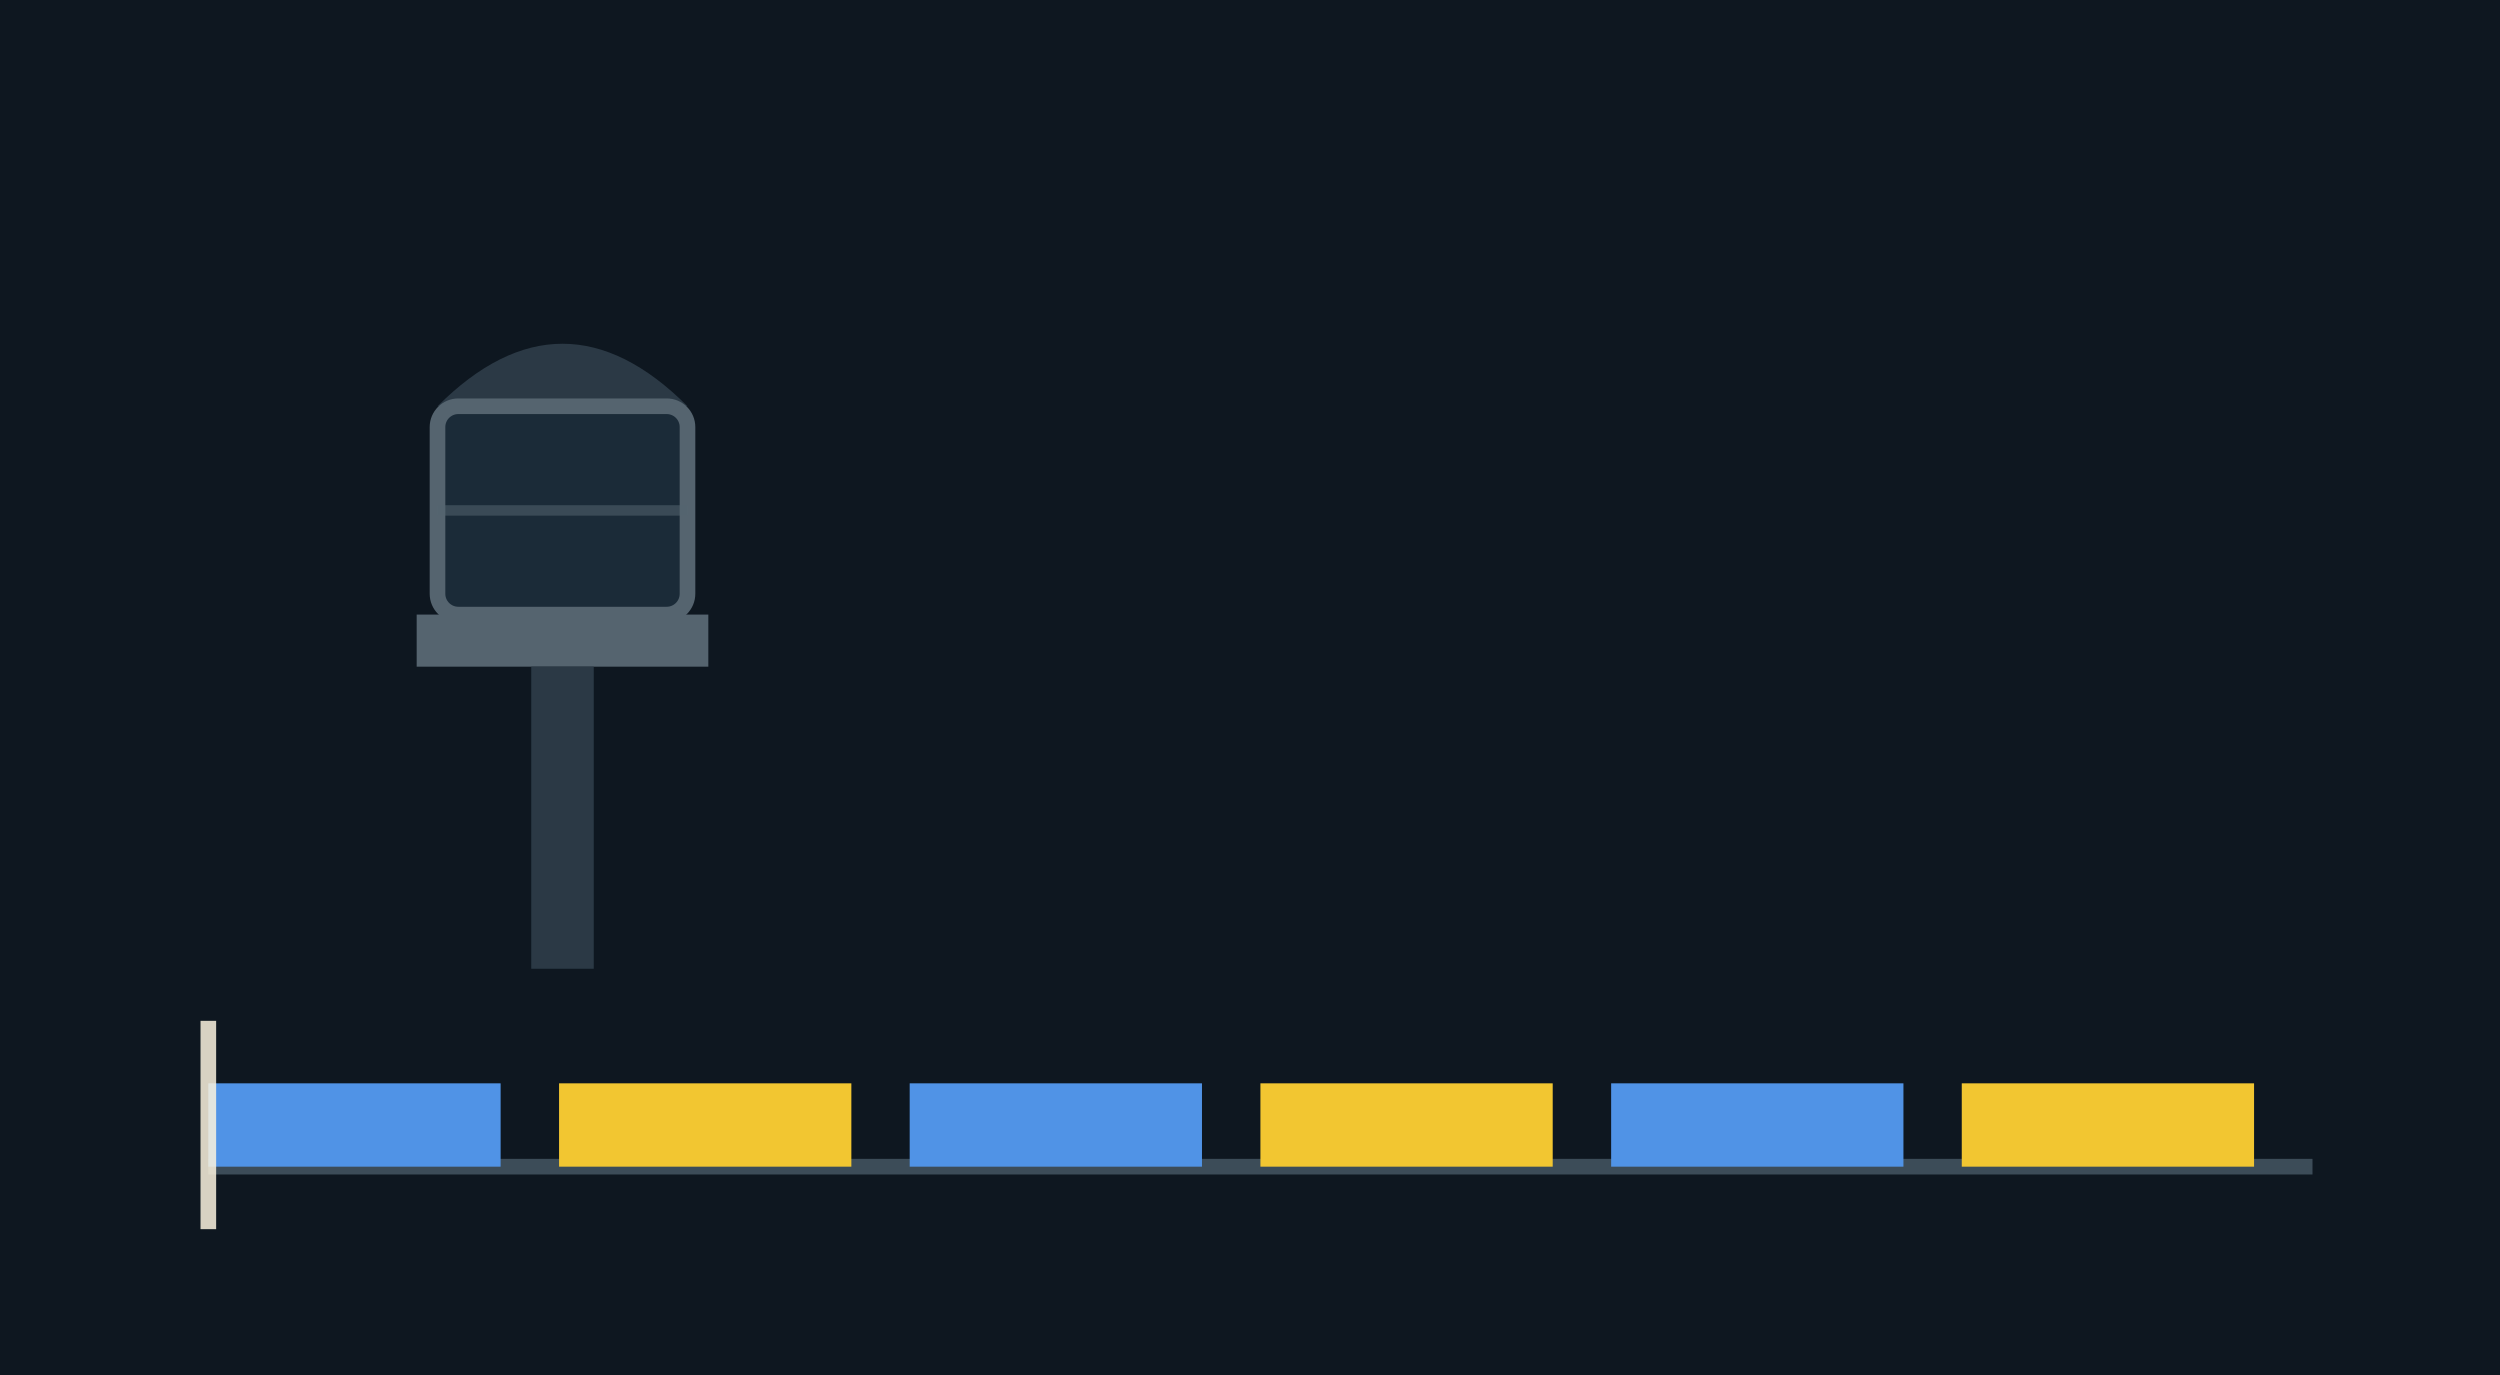
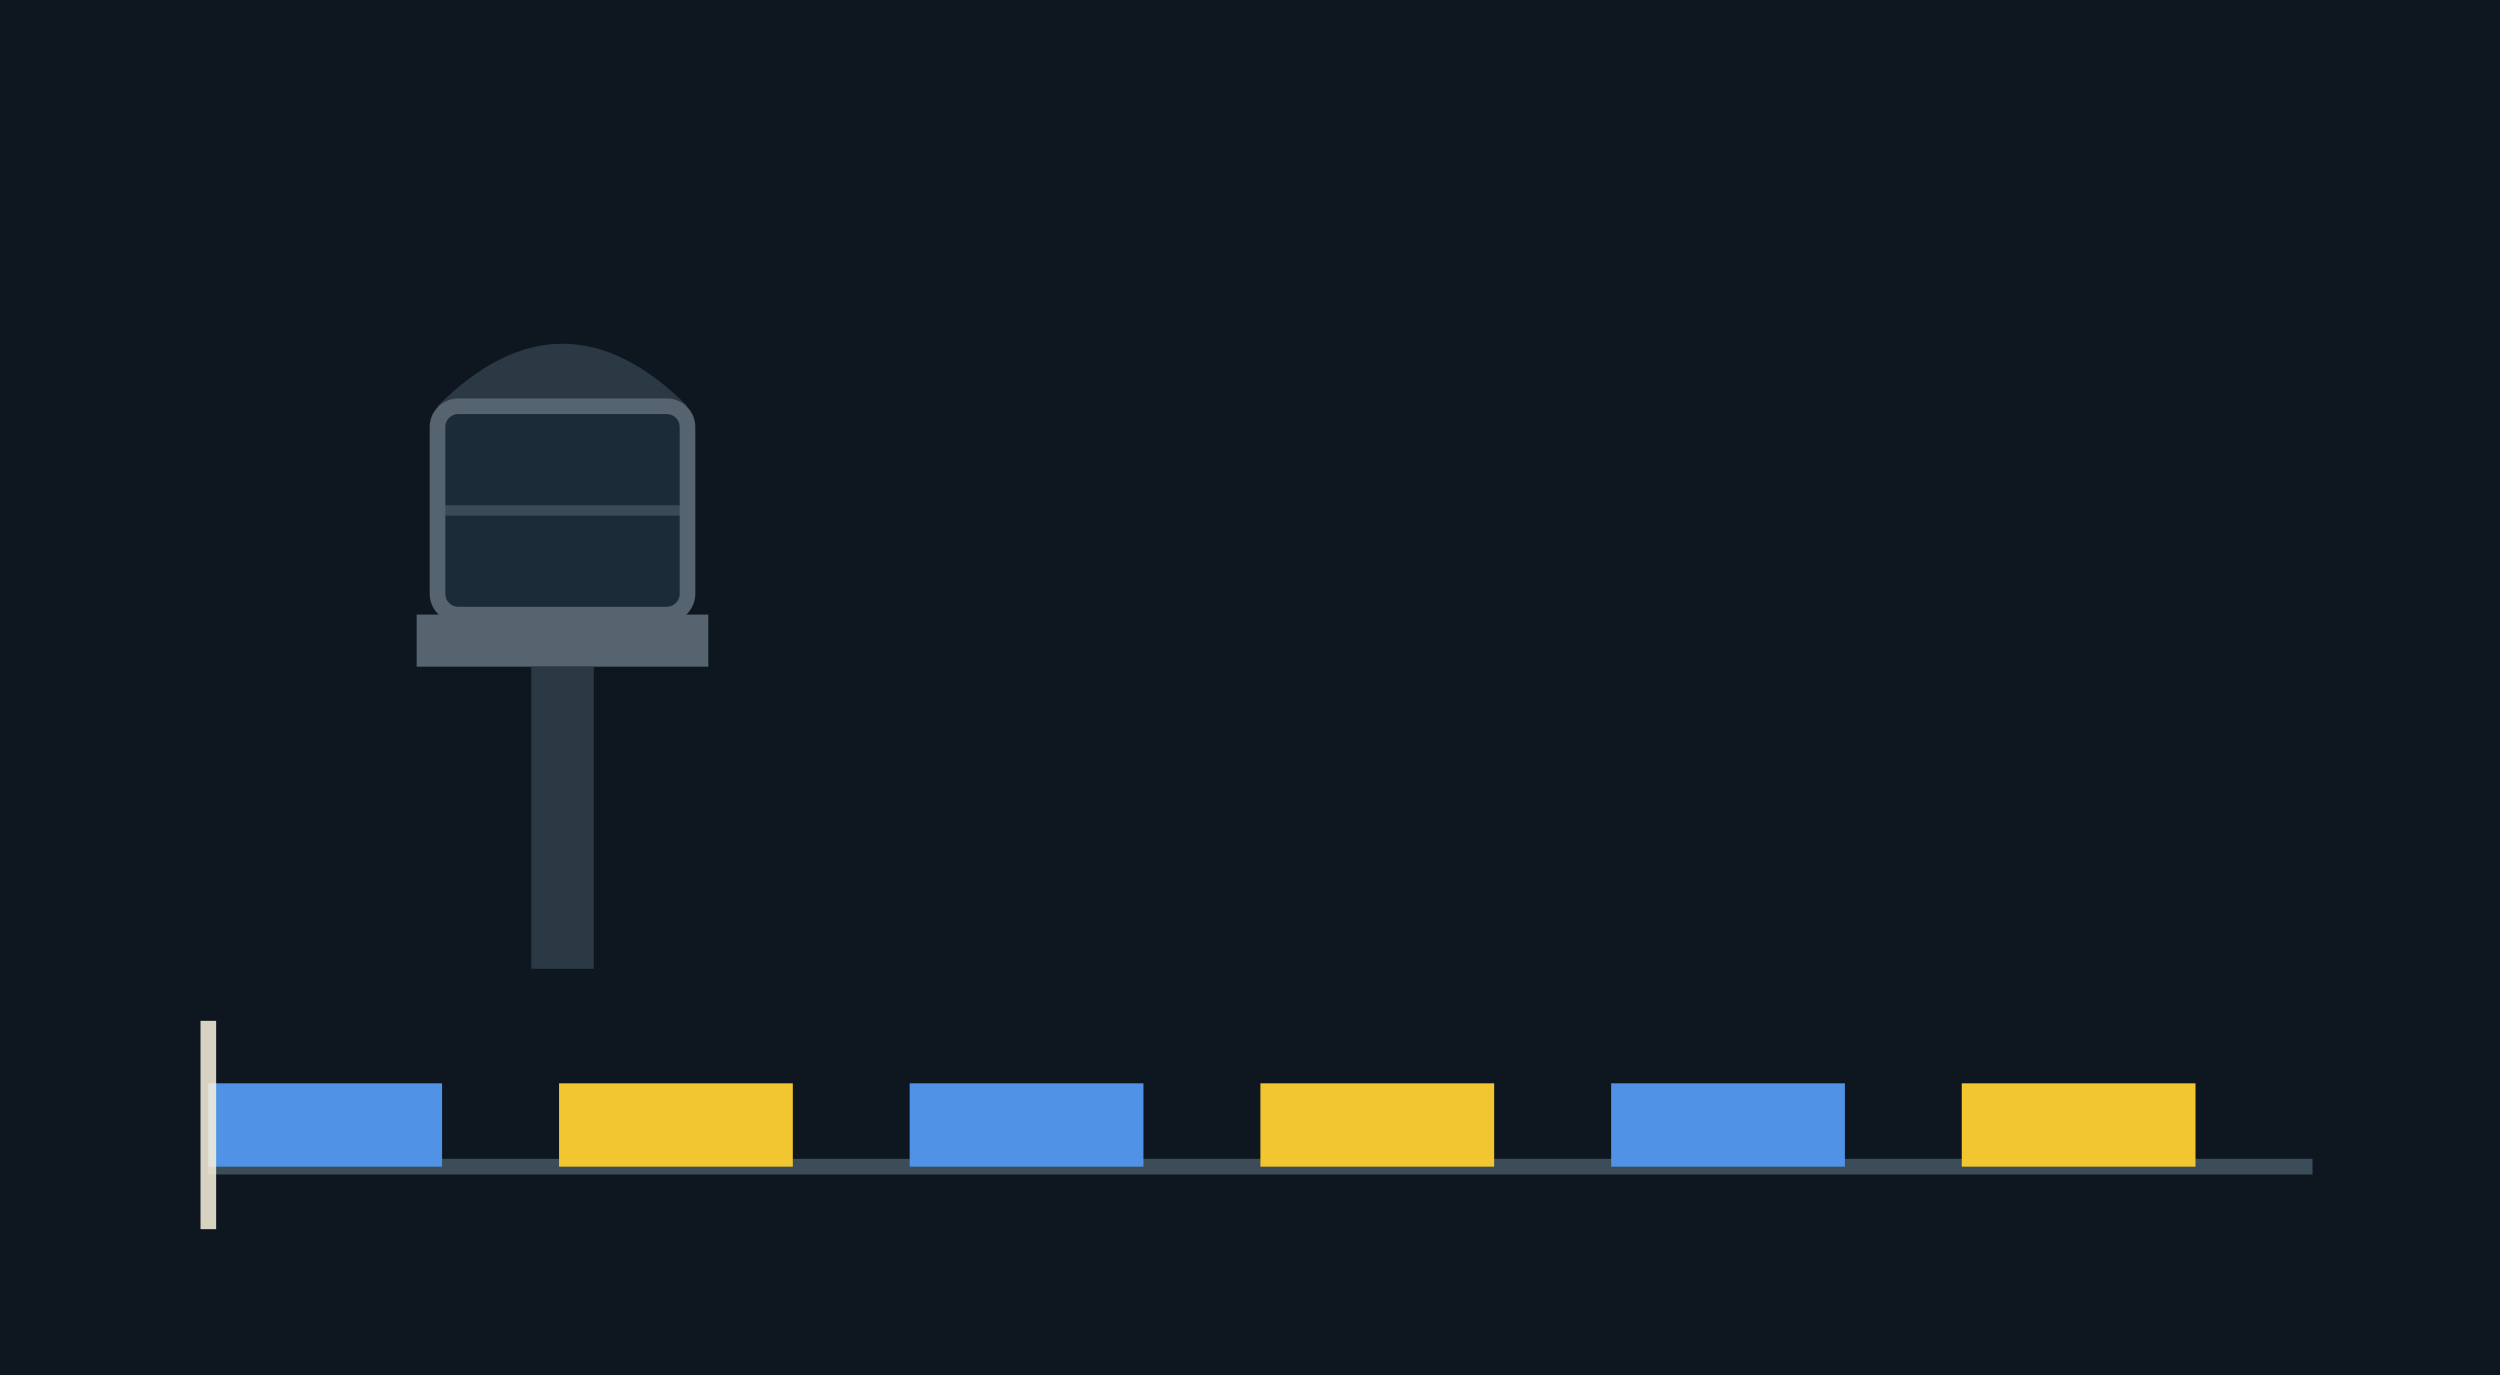
<svg xmlns="http://www.w3.org/2000/svg" viewBox="0 0 240 132" width="240" height="132" role="img">
  <defs>
    <radialGradient id="halo-bleu">
      <stop offset="0" stop-color="#5093e6" stop-opacity="0.5" />
      <stop offset="0.55" stop-color="#5093e6" stop-opacity="0.13" />
      <stop offset="1" stop-color="#5093e6" stop-opacity="0" />
    </radialGradient>
    <radialGradient id="halo-jaune">
      <stop offset="0" stop-color="#f2c631" stop-opacity="0.5" />
      <stop offset="0.55" stop-color="#f2c631" stop-opacity="0.13" />
      <stop offset="1" stop-color="#f2c631" stop-opacity="0" />
    </radialGradient>
  </defs>
-   <style>.curseur{animation:dangernouveau-balayage 7.2s linear infinite}@keyframes dangernouveau-balayage{from{transform:translateX(0)}to{transform:translateX(202px)}}.feu-bleu{animation:dangernouveau-bleu 2.4s step-end infinite}@keyframes dangernouveau-bleu{0%{opacity:1}41.67%{opacity:0}50%{opacity:0}91.67%{opacity:0}100%{opacity:1}}.feu-jaune{animation:dangernouveau-jaune 2.4s step-end infinite}@keyframes dangernouveau-jaune{0%{opacity:0}41.67%{opacity:0}50%{opacity:1}91.67%{opacity:0}100%{opacity:0}}@media (prefers-reduced-motion:reduce){.curseur{display:none}[class^='feu-']{animation:none;opacity:0}.feu-bleu{opacity:1}}</style>
+   <style>.curseur{animation:dangernouveau-balayage 9s linear infinite}@keyframes dangernouveau-balayage{from{transform:translateX(0)}to{transform:translateX(202px)}}.feu-bleu{animation:dangernouveau-bleu 3s step-end infinite}@keyframes dangernouveau-bleu{0%{opacity:1}33.33%{opacity:0}50%{opacity:0}83.33%{opacity:0}100%{opacity:1}}.feu-jaune{animation:dangernouveau-jaune 3s step-end infinite}@keyframes dangernouveau-jaune{0%{opacity:0}33.33%{opacity:0}50%{opacity:1}83.33%{opacity:0}100%{opacity:0}}@media (prefers-reduced-motion:reduce){.curseur{display:none}[class^='feu-']{animation:none;opacity:0}.feu-bleu{opacity:1}}</style>
  <rect width="240" height="132" fill="#0e1720" />
  <rect x="42" y="39" width="24" height="20" rx="2" fill="#1b2b38" stroke="#2b3945" stroke-width="1" />
  <path d="M42 39 Q54 27 66 39 Z" fill="#2b3945" />
  <g class="feu-bleu" opacity="0">
    <circle cx="54" cy="49" r="34" fill="url(#halo-bleu)" />
    <rect x="43" y="40" width="22" height="18" rx="2" fill="#5093e6" />
    <circle cx="54" cy="49" r="6" fill="#ffffff" fill-opacity="0.75" />
  </g>
  <g class="feu-jaune" opacity="0">
    <circle cx="54" cy="49" r="34" fill="url(#halo-jaune)" />
    <rect x="43" y="40" width="22" height="18" rx="2" fill="#f2c631" />
    <circle cx="54" cy="49" r="6" fill="#ffffff" fill-opacity="0.75" />
  </g>
  <rect x="42" y="39" width="24" height="20" rx="2" fill="none" stroke="#55646f" stroke-width="1.5" />
  <line x1="42" y1="49" x2="66" y2="49" stroke="#55646f" stroke-width="1" stroke-opacity="0.55" />
  <rect x="40" y="59" width="28" height="5" fill="#55646f" />
  <rect x="51" y="64" width="6" height="29" fill="#2b3945" />
  <line x1="20" y1="112" x2="222" y2="112" stroke="#3c4c58" stroke-width="1.5" />
-   <rect x="20.00" y="104" width="28.06" height="8" fill="#5093e6" />
-   <rect x="53.67" y="104" width="28.06" height="8" fill="#f2c631" />
-   <rect x="87.33" y="104" width="28.06" height="8" fill="#5093e6" />
-   <rect x="121.00" y="104" width="28.06" height="8" fill="#f2c631" />
-   <rect x="154.67" y="104" width="28.06" height="8" fill="#5093e6" />
-   <rect x="188.33" y="104" width="28.06" height="8" fill="#f2c631" />
+   <rect x="20.00" y="104" width="22.44" height="8" fill="#5093e6" />
+   <rect x="53.67" y="104" width="22.44" height="8" fill="#f2c631" />
+   <rect x="87.33" y="104" width="22.44" height="8" fill="#5093e6" />
+   <rect x="121.00" y="104" width="22.44" height="8" fill="#f2c631" />
+   <rect x="154.67" y="104" width="22.44" height="8" fill="#5093e6" />
+   <rect x="188.33" y="104" width="22.44" height="8" fill="#f2c631" />
  <g class="curseur">
    <line x1="20" y1="98" x2="20" y2="118" stroke="#fbf3de" stroke-width="1.5" stroke-opacity="0.85" />
  </g>
</svg>
